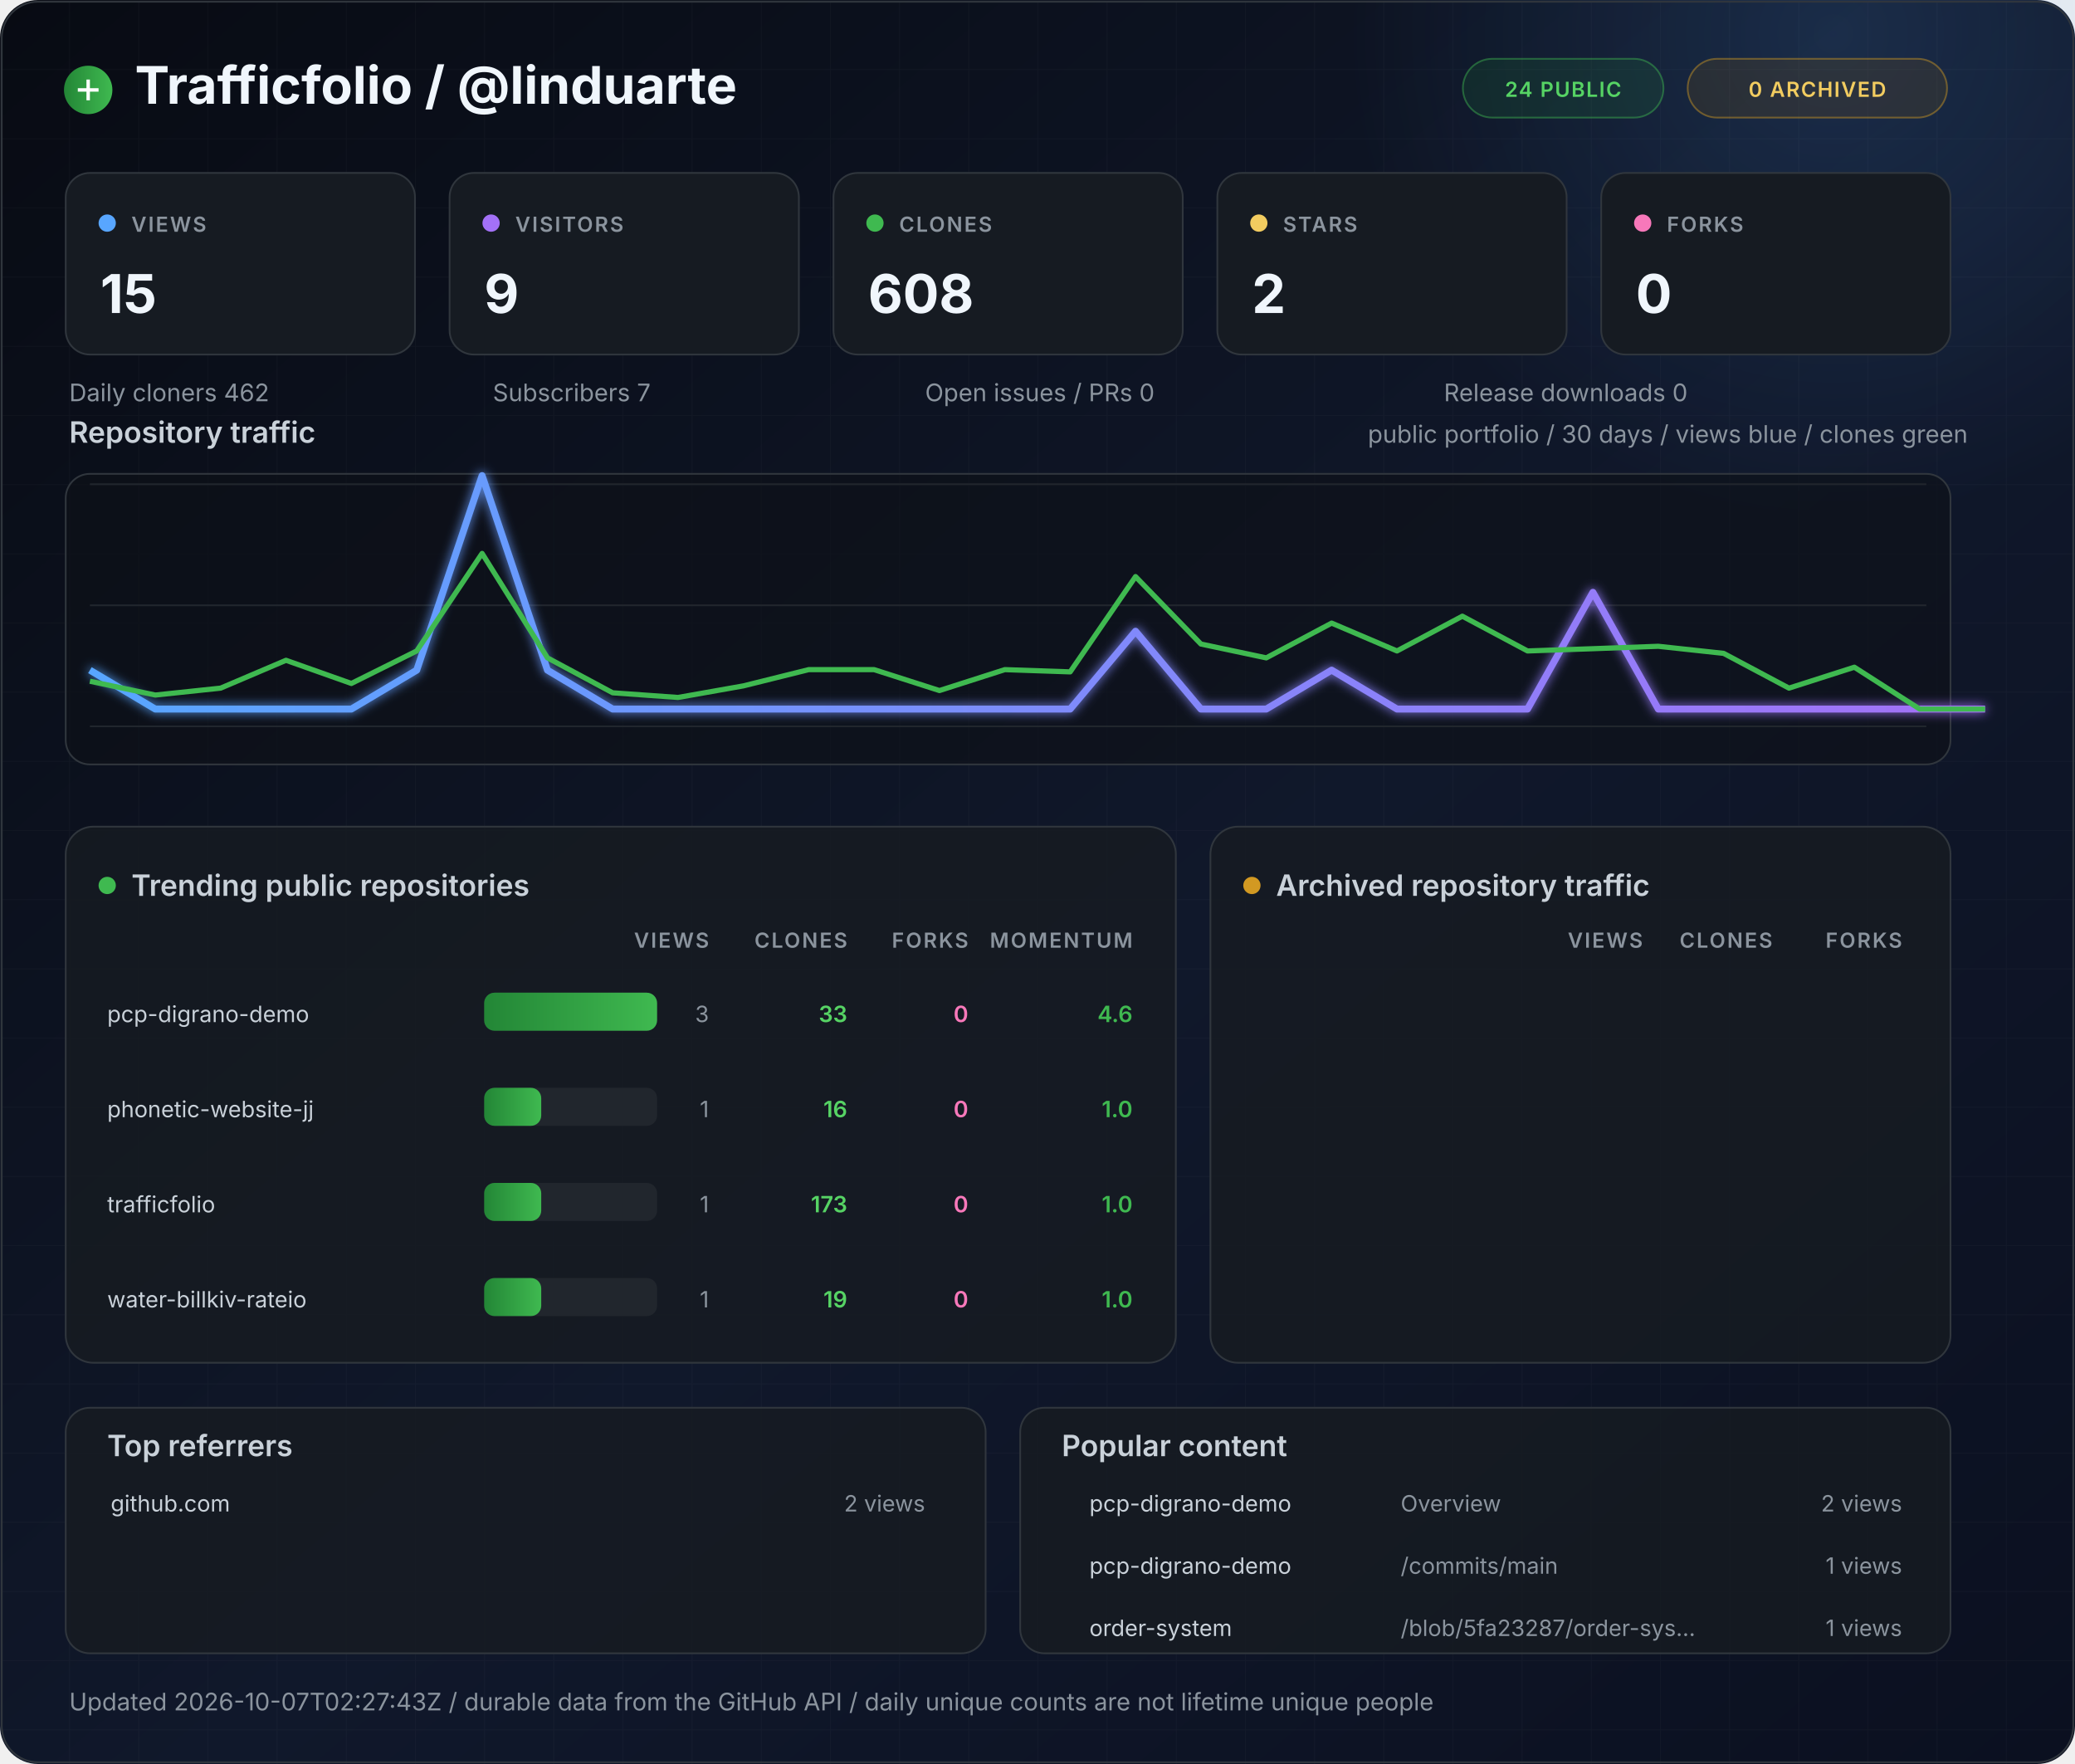
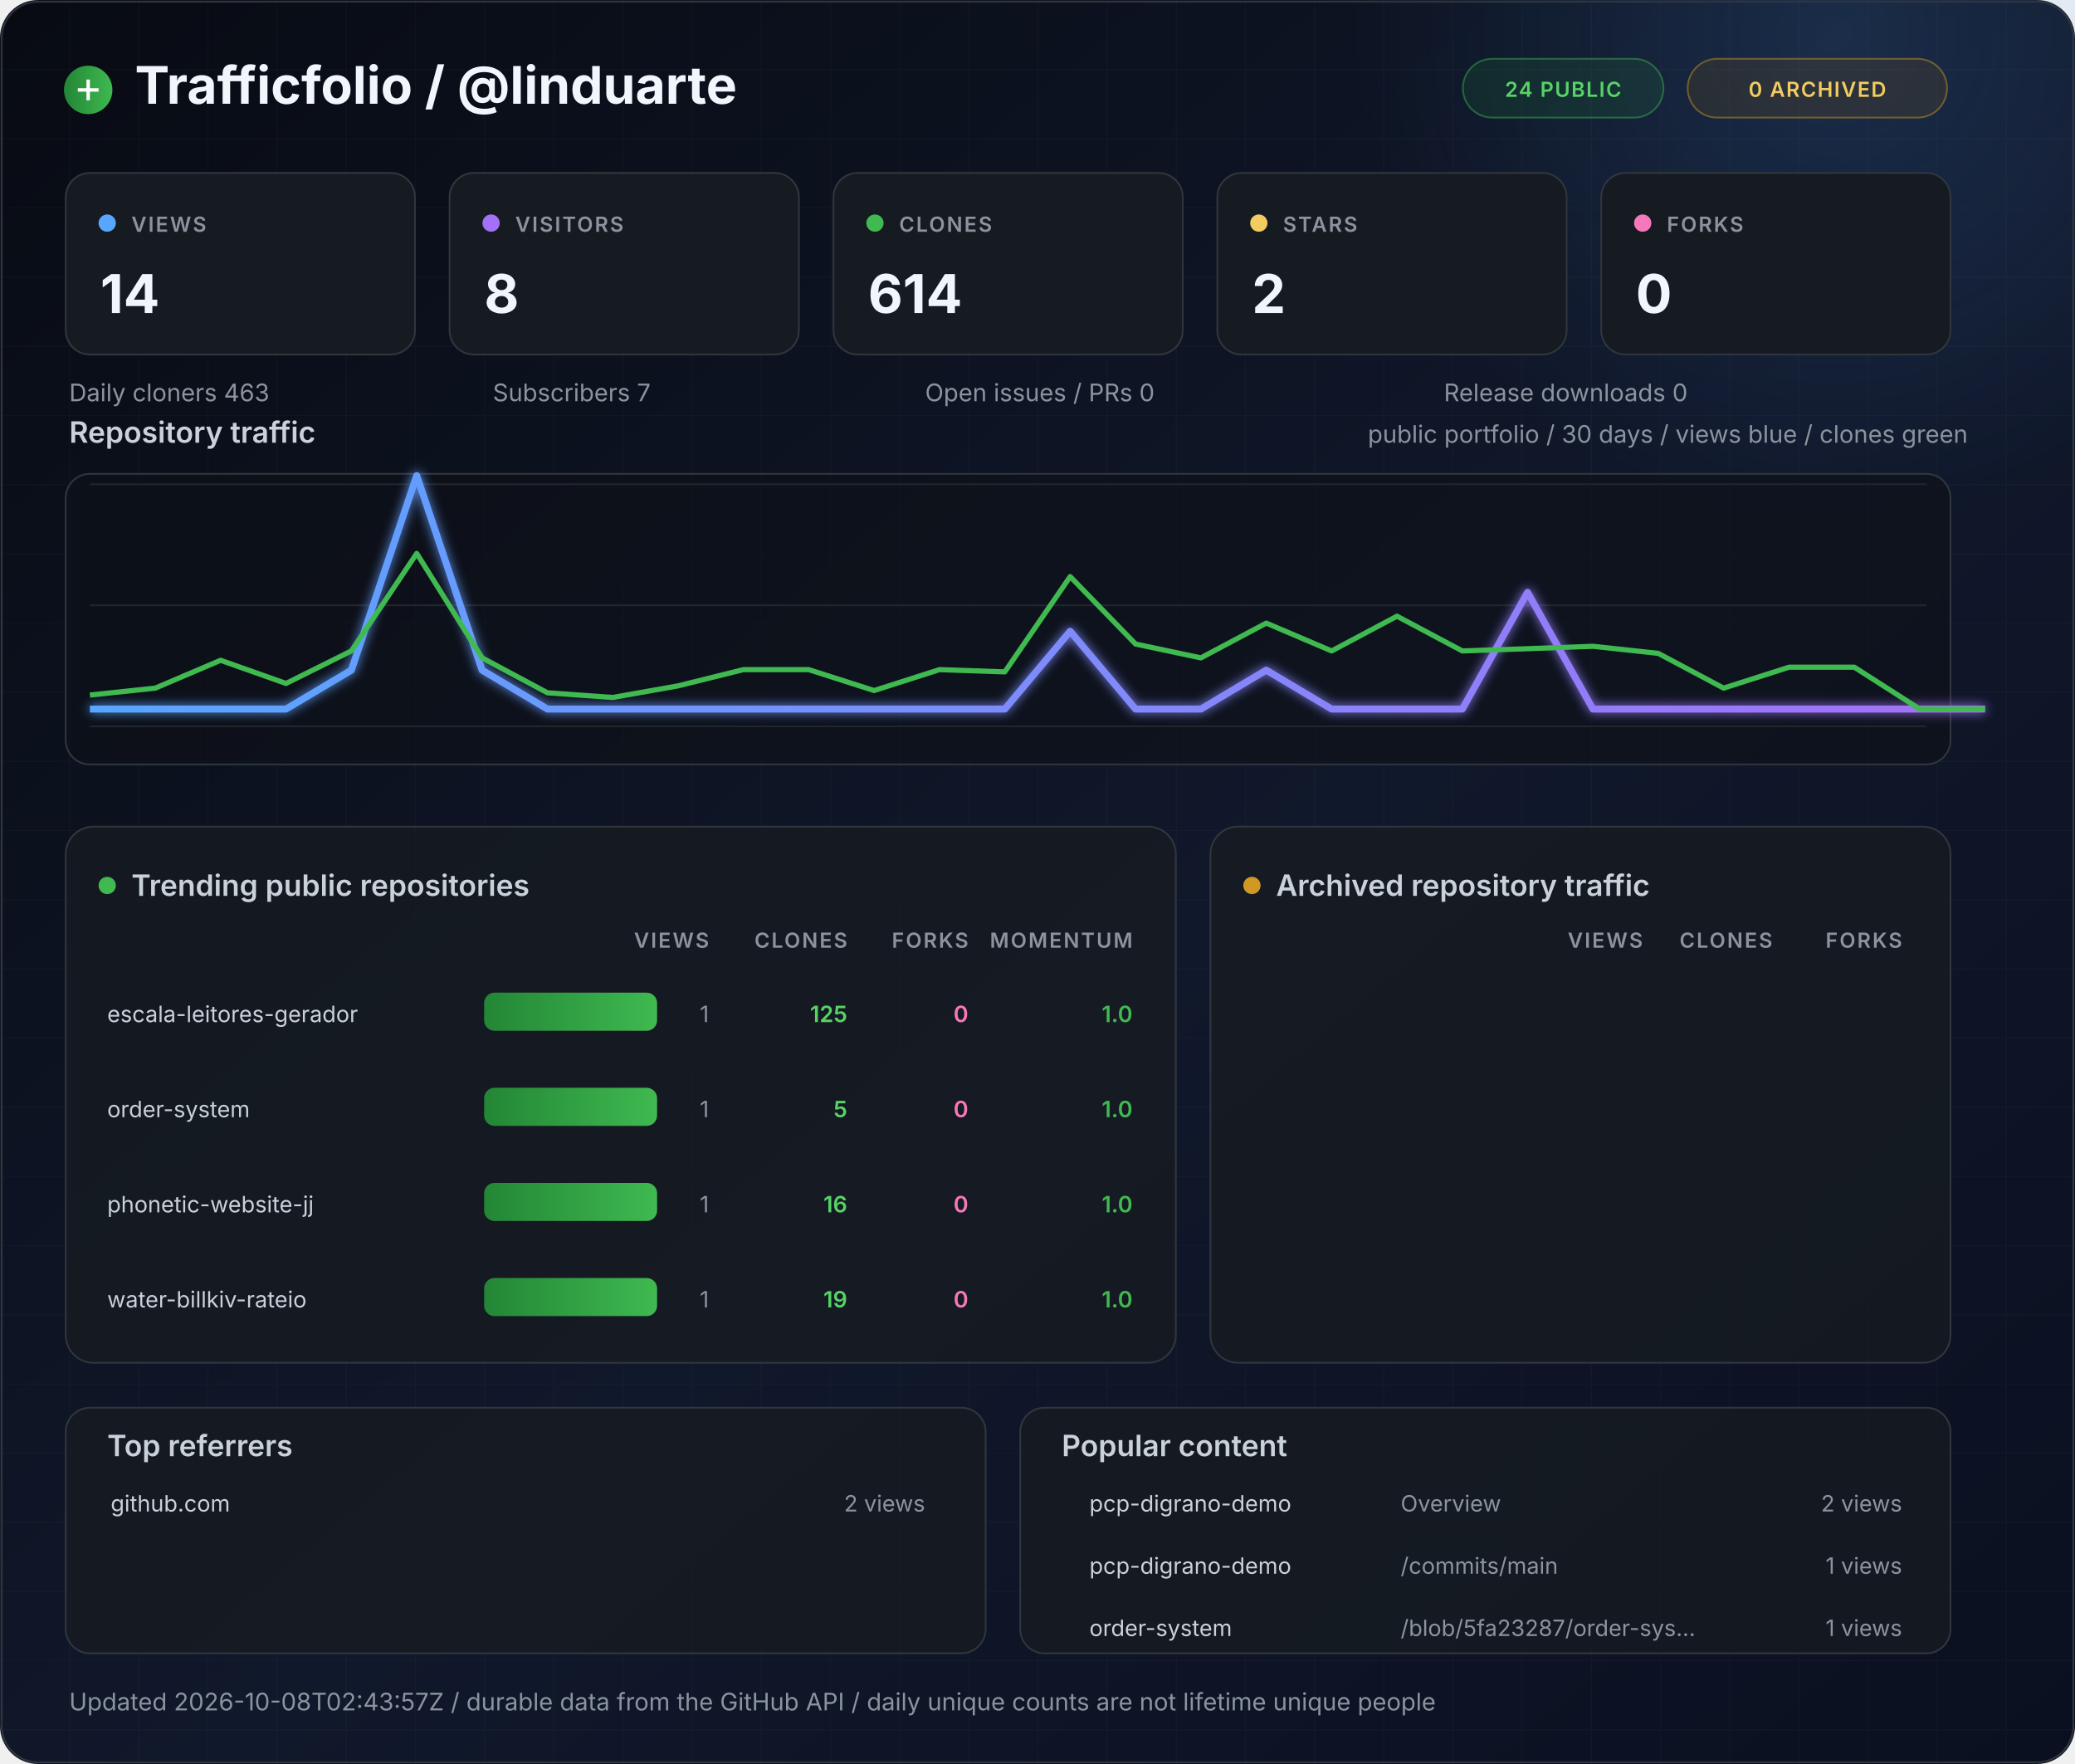
<svg xmlns="http://www.w3.org/2000/svg" width="1200" height="1020" viewBox="0 0 1200 1020" role="img" aria-label="Trafficfolio GitHub analytics dashboard for linduarte">
  <defs>
    <linearGradient id="bg" x1="0" y1="0" x2="1" y2="1">
      <stop stop-color="#080b13" />
      <stop offset=".55" stop-color="#10182b" />
      <stop offset="1" stop-color="#0b1020" />
    </linearGradient>
    <linearGradient id="line" x1="0" y1="0" x2="1" y2="0">
      <stop stop-color="#58a6ff" />
      <stop offset="1" stop-color="#a371f7" />
    </linearGradient>
    <linearGradient id="bar" x1="0" y1="0" x2="1" y2="0">
      <stop stop-color="#238636" />
      <stop offset="1" stop-color="#3fb950" />
    </linearGradient>
    <linearGradient id="archiveBar" x1="0" y1="0" x2="1" y2="0">
      <stop stop-color="#9e6a03" />
      <stop offset="1" stop-color="#f2cc60" />
    </linearGradient>
    <radialGradient id="ambient">
      <stop stop-color="#58a6ff" stop-opacity=".16" />
      <stop offset="1" stop-color="#58a6ff" stop-opacity="0" />
    </radialGradient>
    <pattern id="grid" width="40" height="40" patternUnits="userSpaceOnUse">
      <path d="M40 0H0V40" fill="none" stroke="#ffffff" stroke-opacity=".025" />
    </pattern>
    <filter id="glow">
      <feGaussianBlur stdDeviation="3" result="b" />
      <feMerge>
        <feMergeNode in="b" />
        <feMergeNode in="SourceGraphic" />
      </feMerge>
    </filter>
    <style>
    .title{font:750 30px -apple-system,BlinkMacSystemFont,"Segoe UI",sans-serif;fill:#f0f6fc}
    .subtitle{font:14px -apple-system,BlinkMacSystemFont,"Segoe UI",sans-serif;fill:#8b949e}
    .label{font:600 12px -apple-system,BlinkMacSystemFont,"Segoe UI",sans-serif;fill:#8b949e;letter-spacing:1px}
    .metric{font:700 31px -apple-system,BlinkMacSystemFont,"Segoe UI",sans-serif;fill:#f0f6fc}
    .section{font:600 17px -apple-system,BlinkMacSystemFont,"Segoe UI",sans-serif;fill:#c9d1d9}
    .repo,.value,.trend,.archive,.clone,.fork{font:13px -apple-system,BlinkMacSystemFont,"Segoe UI",sans-serif;fill:#c9d1d9}
    .value{fill:#8b949e} .trend{fill:#3fb950;font-weight:600} .archive{fill:#d29922}
    .clone{fill:#56d364;font-weight:600} .fork{fill:#f778ba;font-weight:600}
    .pill{font:600 12px -apple-system,BlinkMacSystemFont,"Segoe UI",sans-serif;letter-spacing:.7px}
  </style>
  </defs>
  <rect width="1200" height="1020" rx="22" fill="url(#bg)" />
  <rect width="1200" height="1020" rx="22" fill="url(#grid)" />
  <circle cx="1060" cy="20" r="280" fill="url(#ambient)" />
  <rect x="1" y="1" width="1198" height="1018" rx="21" fill="none" stroke="#30363d" />
  <circle cx="51" cy="52" r="14" fill="url(#bar)" />
  <path d="M45 52h12M51 46v12" stroke="#fff" stroke-width="2" />
  <text x="78" y="60" class="title">Trafficfolio / @linduarte</text>
  <rect x="846" y="34" width="116" height="34" rx="17" fill="#238636" fill-opacity=".16" stroke="#3fb950" stroke-opacity=".45" />
  <text x="904" y="56" text-anchor="middle" class="pill" fill="#56d364">24 PUBLIC</text>
  <rect x="976" y="34" width="150" height="34" rx="17" fill="#9e6a03" fill-opacity=".14" stroke="#d29922" stroke-opacity=".45" />
  <text x="1051" y="56" text-anchor="middle" class="pill" fill="#f2cc60">0 ARCHIVED</text>
  <rect x="38" y="100" width="202" height="105" rx="14" fill="#161b22" stroke="#30363d" />
  <circle cx="62" cy="129" r="5" fill="#58a6ff" />
  <text x="76" y="134" class="label">VIEWS</text>
-   <text x="58" y="181" class="metric">15</text>
+   <text x="58" y="181" class="metric">14</text>
  <rect x="260" y="100" width="202" height="105" rx="14" fill="#161b22" stroke="#30363d" />
  <circle cx="284" cy="129" r="5" fill="#a371f7" />
  <text x="298" y="134" class="label">VISITORS</text>
-   <text x="280" y="181" class="metric">9</text>
+   <text x="280" y="181" class="metric">8</text>
  <rect x="482" y="100" width="202" height="105" rx="14" fill="#161b22" stroke="#30363d" />
  <circle cx="506" cy="129" r="5" fill="#3fb950" />
  <text x="520" y="134" class="label">CLONES</text>
-   <text x="502" y="181" class="metric">608</text>
+   <text x="502" y="181" class="metric">614</text>
  <rect x="704" y="100" width="202" height="105" rx="14" fill="#161b22" stroke="#30363d" />
  <circle cx="728" cy="129" r="5" fill="#f2cc60" />
  <text x="742" y="134" class="label">STARS</text>
  <text x="724" y="181" class="metric">2</text>
  <rect x="926" y="100" width="202" height="105" rx="14" fill="#161b22" stroke="#30363d" />
  <circle cx="950" cy="129" r="5" fill="#f778ba" />
  <text x="964" y="134" class="label">FORKS</text>
  <text x="946" y="181" class="metric">0</text>
-   <text x="40" y="232" class="subtitle">Daily cloners 462</text>
+   <text x="40" y="232" class="subtitle">Daily cloners 463</text>
  <text x="285" y="232" class="subtitle">Subscribers 7</text>
  <text x="535" y="232" class="subtitle">Open issues / PRs 0</text>
  <text x="835" y="232" class="subtitle">Release downloads 0</text>
  <text x="40" y="256" class="section">Repository traffic</text>
  <text x="1138" y="256" text-anchor="end" class="subtitle">public portfolio / 30 days / views blue / clones green</text>
  <rect x="38" y="274" width="1090" height="168" rx="14" fill="#0d1117" fill-opacity=".62" stroke="#30363d" />
  <line x1="52" y1="420" x2="1114" y2="420" stroke="#21262d" />
  <line x1="52" y1="350" x2="1114" y2="350" stroke="#21262d" />
  <line x1="52" y1="280" x2="1114" y2="280" stroke="#21262d" />
-   <polyline points="52.0,387.5 89.8,410.0 127.6,410.0 165.4,410.0 203.2,410.0 241.0,387.5 278.8,275.0 316.6,387.5 354.3,410.0 392.1,410.0 429.9,410.0 467.7,410.0 505.5,410.0 543.3,410.0 581.1,410.0 618.9,410.0 656.7,365.0 694.5,410.0 732.3,410.0 770.1,387.5 807.9,410.0 845.7,410.0 883.4,410.0 921.2,342.5 959.0,410.0 996.8,410.0 1034.6,410.0 1072.4,410.0 1110.2,410.0 1148.0,410.0" fill="none" stroke="url(#line)" stroke-width="4" stroke-linejoin="round" filter="url(#glow)" />
-   <polyline points="52.0,393.9 89.8,401.9 127.6,397.9 165.4,381.8 203.2,395.2 241.0,376.4 278.8,320.0 316.6,380.4 354.3,400.6 392.1,403.3 429.9,396.6 467.7,387.2 505.5,387.2 543.3,399.3 581.1,387.2 618.9,388.5 656.7,333.4 694.5,372.4 732.3,380.4 770.1,360.3 807.9,376.4 845.7,356.3 883.4,376.4 921.2,375.1 959.0,373.7 996.8,377.8 1034.6,397.9 1072.4,385.8 1110.2,410.0 1148.0,410.0" fill="none" stroke="#3fb950" stroke-width="3" stroke-linejoin="round" />
+   <polyline points="52.0,410.0 89.8,410.0 127.6,410.0 165.4,410.0 203.2,387.5 241.0,275.0 278.8,387.5 316.6,410.0 354.3,410.0 392.1,410.0 429.9,410.0 467.7,410.0 505.5,410.0 543.3,410.0 581.1,410.0 618.9,365.0 656.7,410.0 694.5,410.0 732.3,387.5 770.1,410.0 807.9,410.0 845.7,410.0 883.4,342.5 921.2,410.0 959.0,410.0 996.8,410.0 1034.6,410.0 1072.4,410.0 1110.2,410.0 1148.0,410.0" fill="none" stroke="url(#line)" stroke-width="4" stroke-linejoin="round" filter="url(#glow)" />
+   <polyline points="52.0,401.9 89.8,397.9 127.6,381.8 165.4,395.2 203.2,376.4 241.0,320.0 278.8,380.4 316.6,400.6 354.3,403.3 392.1,396.6 429.9,387.2 467.7,387.2 505.5,399.3 543.3,387.2 581.1,388.5 618.9,333.4 656.7,372.4 694.5,380.4 732.3,360.3 770.1,376.4 807.9,356.3 845.7,376.4 883.4,375.1 921.2,373.7 959.0,377.8 996.8,397.9 1034.6,385.8 1072.4,385.8 1110.2,410.0 1148.0,410.0" fill="none" stroke="#3fb950" stroke-width="3" stroke-linejoin="round" />
  <rect x="38" y="478" width="642" height="310" rx="16" fill="#161b22" fill-opacity=".82" stroke="#30363d" />
  <circle cx="62" cy="512" r="5" fill="#3fb950" />
  <text x="76" y="518" class="section">Trending public repositories</text>
  <text x="410" y="548" text-anchor="end" class="label">VIEWS</text>
  <text x="490" y="548" text-anchor="end" class="label">CLONES</text>
  <text x="560" y="548" text-anchor="end" class="label">FORKS</text>
  <text x="655" y="548" text-anchor="end" class="label">MOMENTUM</text>
-   <text x="62" y="591" class="repo">pcp-digrano-demo</text>
+   <text x="62" y="591" class="repo">escala-leitores-gerador</text>
  <rect x="280" y="574" width="100" height="22" rx="6" fill="#21262d" />
  <rect x="280" y="574" width="100" height="22" rx="6" fill="url(#bar)" />
-   <text x="410" y="591" text-anchor="end" class="value">3</text>
-   <text x="490" y="591" text-anchor="end" class="clone">33</text>
+   <text x="410" y="591" text-anchor="end" class="value">1</text>
+   <text x="490" y="591" text-anchor="end" class="clone">125</text>
  <text x="560" y="591" text-anchor="end" class="fork">0</text>
-   <text x="655" y="591" text-anchor="end" class="trend">4.6</text>
-   <text x="62" y="646" class="repo">phonetic-website-jj</text>
+   <text x="655" y="591" text-anchor="end" class="trend">1.0</text>
+   <text x="62" y="646" class="repo">order-system</text>
  <rect x="280" y="629" width="100" height="22" rx="6" fill="#21262d" />
-   <rect x="280" y="629" width="33" height="22" rx="6" fill="url(#bar)" />
+   <rect x="280" y="629" width="100" height="22" rx="6" fill="url(#bar)" />
  <text x="410" y="646" text-anchor="end" class="value">1</text>
-   <text x="490" y="646" text-anchor="end" class="clone">16</text>
+   <text x="490" y="646" text-anchor="end" class="clone">5</text>
  <text x="560" y="646" text-anchor="end" class="fork">0</text>
  <text x="655" y="646" text-anchor="end" class="trend">1.0</text>
-   <text x="62" y="701" class="repo">trafficfolio</text>
+   <text x="62" y="701" class="repo">phonetic-website-jj</text>
  <rect x="280" y="684" width="100" height="22" rx="6" fill="#21262d" />
-   <rect x="280" y="684" width="33" height="22" rx="6" fill="url(#bar)" />
+   <rect x="280" y="684" width="100" height="22" rx="6" fill="url(#bar)" />
  <text x="410" y="701" text-anchor="end" class="value">1</text>
-   <text x="490" y="701" text-anchor="end" class="clone">173</text>
+   <text x="490" y="701" text-anchor="end" class="clone">16</text>
  <text x="560" y="701" text-anchor="end" class="fork">0</text>
  <text x="655" y="701" text-anchor="end" class="trend">1.0</text>
  <text x="62" y="756" class="repo">water-billkiv-rateio</text>
  <rect x="280" y="739" width="100" height="22" rx="6" fill="#21262d" />
-   <rect x="280" y="739" width="33" height="22" rx="6" fill="url(#bar)" />
+   <rect x="280" y="739" width="100" height="22" rx="6" fill="url(#bar)" />
  <text x="410" y="756" text-anchor="end" class="value">1</text>
  <text x="490" y="756" text-anchor="end" class="clone">19</text>
  <text x="560" y="756" text-anchor="end" class="fork">0</text>
  <text x="655" y="756" text-anchor="end" class="trend">1.0</text>
  <rect x="700" y="478" width="428" height="310" rx="16" fill="#161b22" fill-opacity=".82" stroke="#30363d" />
  <circle cx="724" cy="512" r="5" fill="#d29922" />
  <text x="738" y="518" class="section">Archived repository traffic</text>
  <text x="950" y="548" text-anchor="end" class="label">VIEWS</text>
  <text x="1025" y="548" text-anchor="end" class="label">CLONES</text>
  <text x="1100" y="548" text-anchor="end" class="label">FORKS</text>
  <rect x="38" y="814" width="532" height="142" rx="14" fill="#161b22" fill-opacity=".82" stroke="#30363d" />
  <text x="62" y="842" class="section">Top referrers</text>
  <text x="64" y="874" class="repo">github.com</text>
  <text x="535" y="874" text-anchor="end" class="value">2 views</text>
  <rect x="590" y="814" width="538" height="142" rx="14" fill="#161b22" fill-opacity=".82" stroke="#30363d" />
  <text x="614" y="842" class="section">Popular content</text>
  <text x="630" y="874" class="repo">pcp-digrano-demo</text>
  <text x="810" y="874" class="value">Overview</text>
  <text x="1100" y="874" text-anchor="end" class="value">2 views</text>
  <text x="630" y="910" class="repo">pcp-digrano-demo</text>
  <text x="810" y="910" class="value">/commits/main</text>
  <text x="1100" y="910" text-anchor="end" class="value">1 views</text>
  <text x="630" y="946" class="repo">order-system</text>
  <text x="810" y="946" class="value">/blob/5fa23287/order-sys...</text>
  <text x="1100" y="946" text-anchor="end" class="value">1 views</text>
-   <text x="40" y="989" class="subtitle">Updated 2026-10-07T02:27:43Z / durable data from the GitHub API / daily unique counts are not lifetime unique people</text>
+   <text x="40" y="989" class="subtitle">Updated 2026-10-08T02:43:57Z / durable data from the GitHub API / daily unique counts are not lifetime unique people</text>
</svg>
